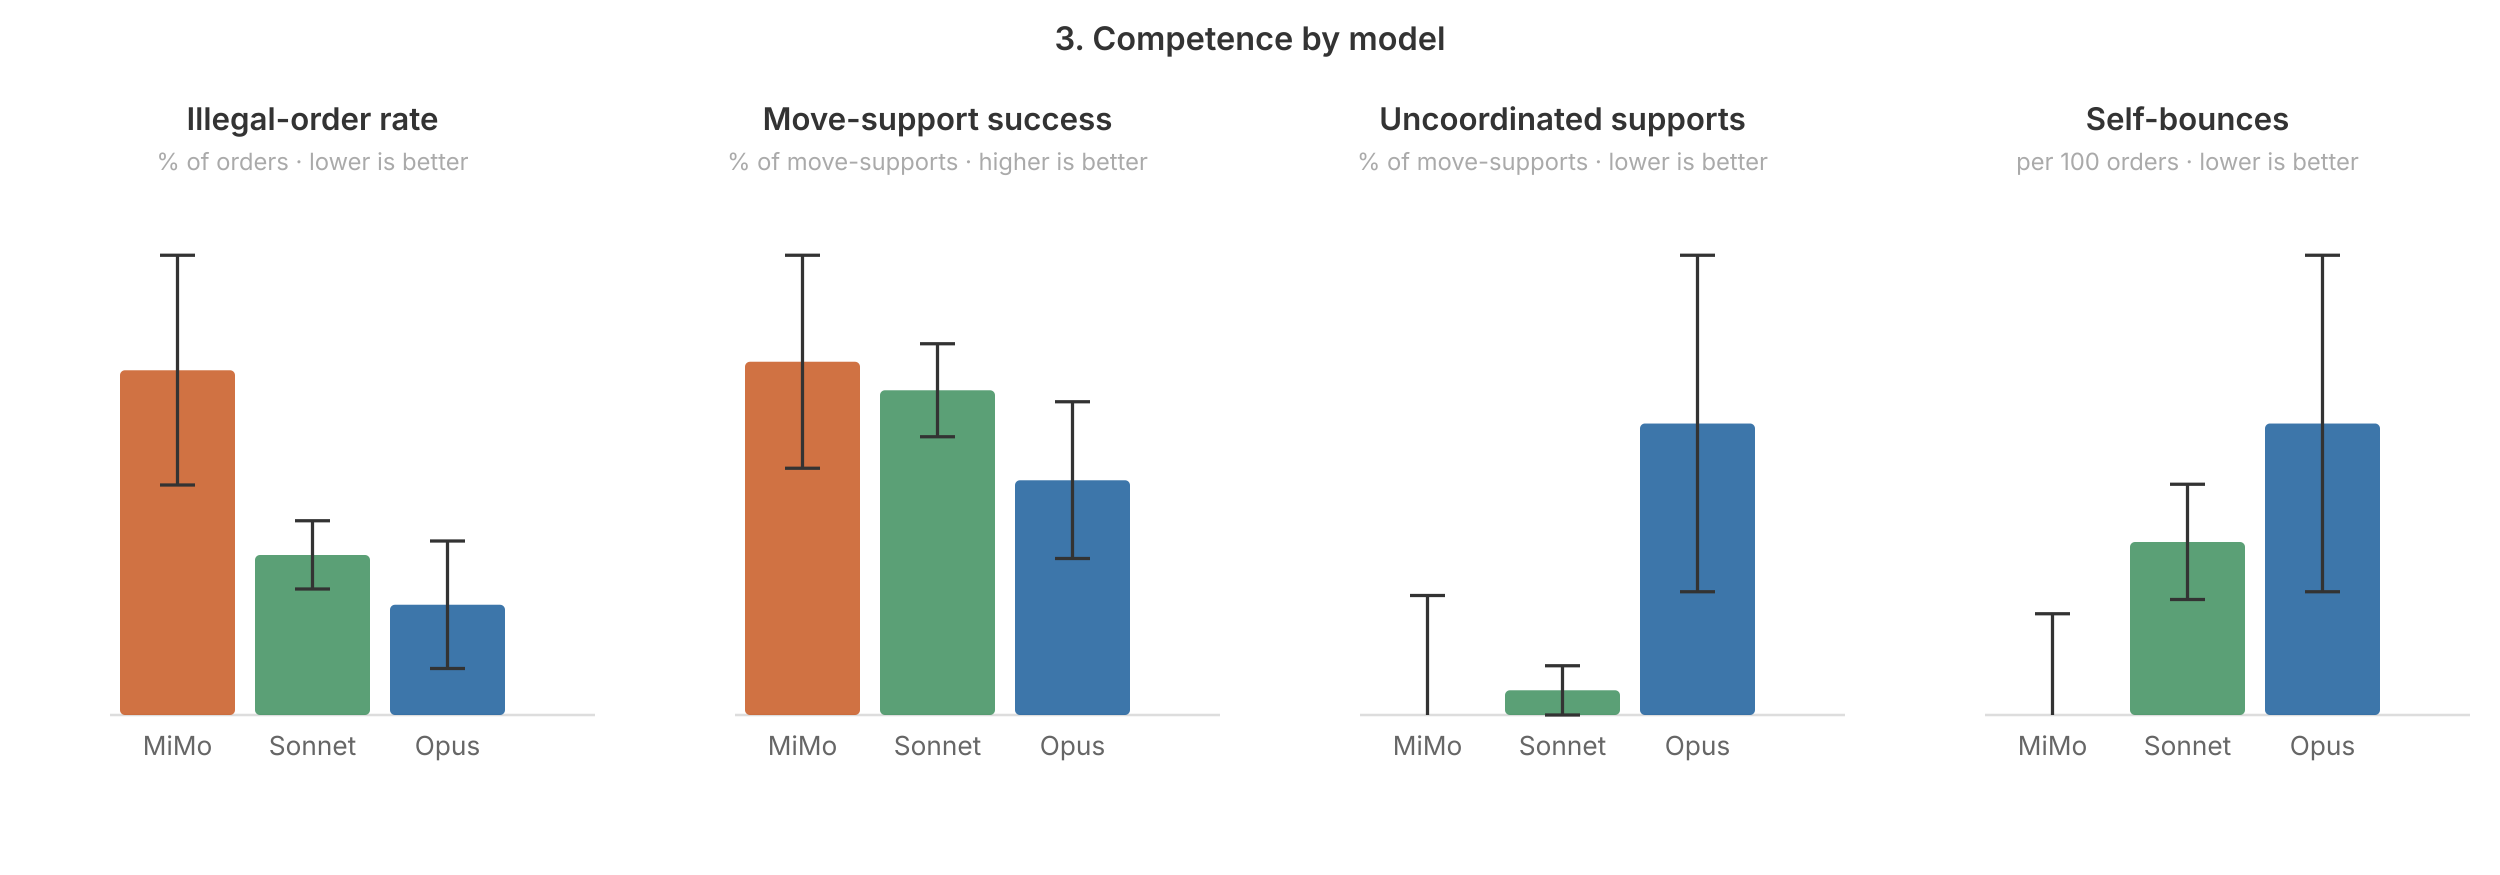
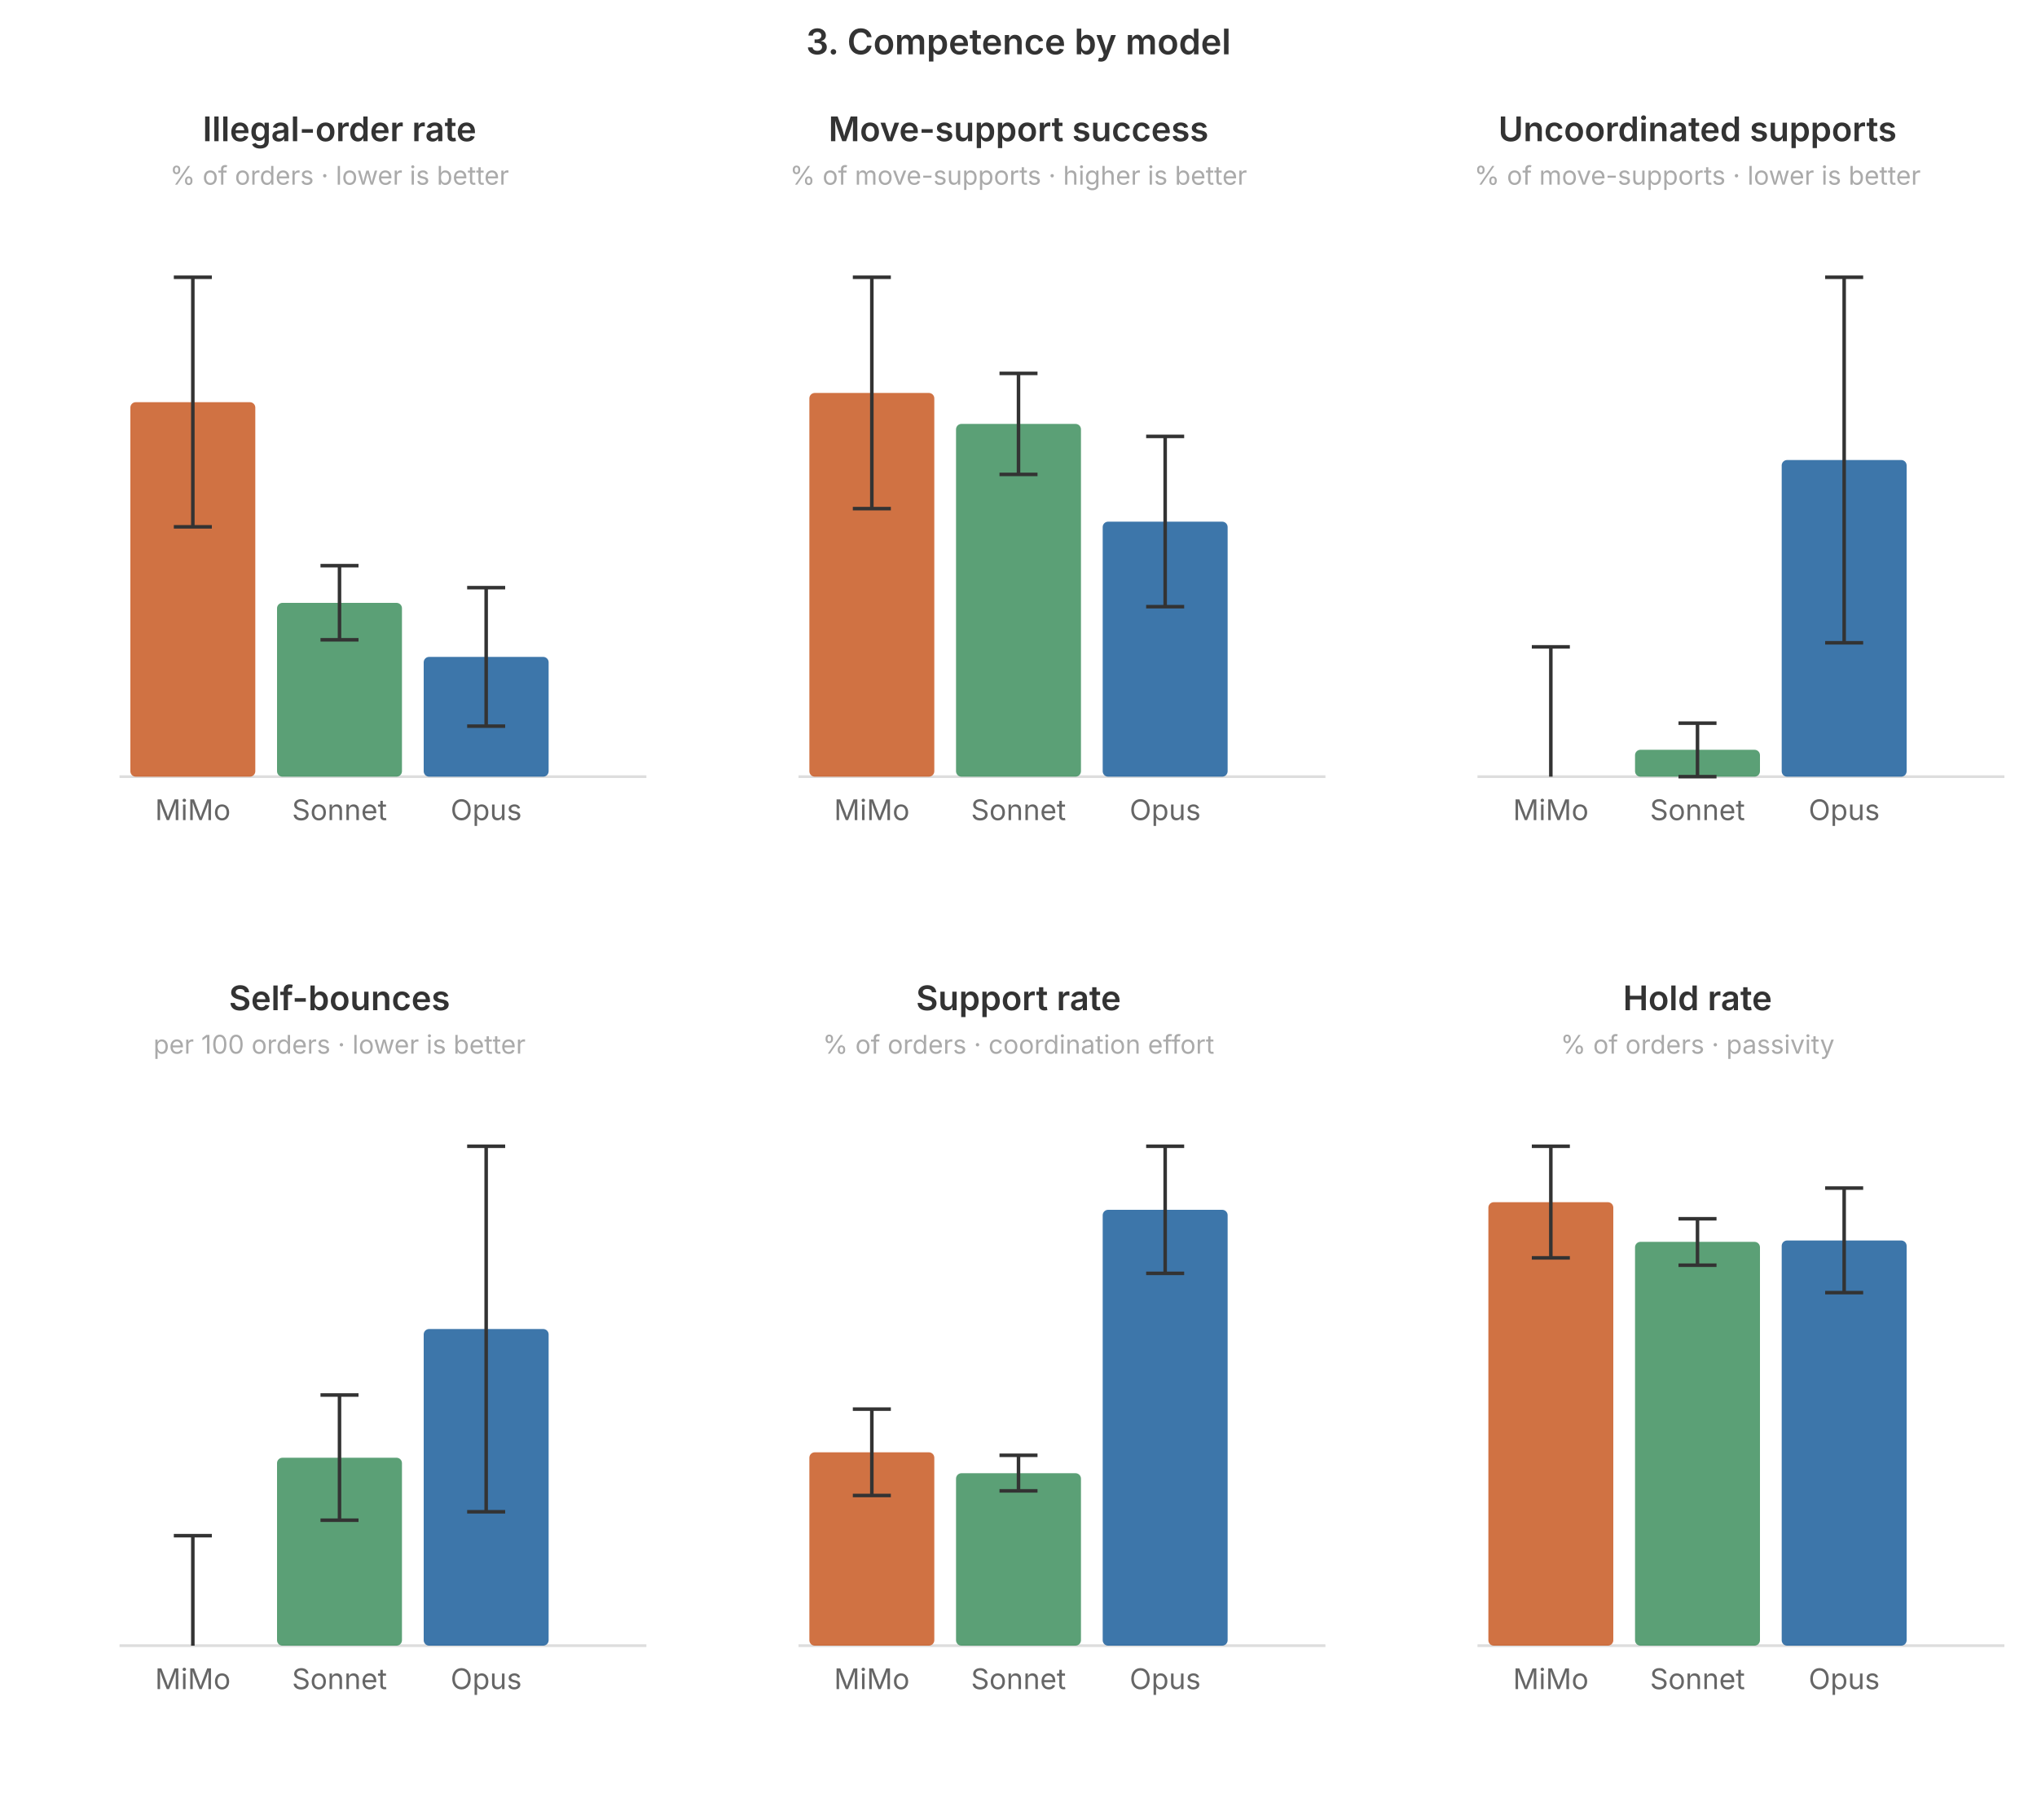
- <svg xmlns="http://www.w3.org/2000/svg" viewBox="0 0 1000 350" font-family="-apple-system, system-ui, sans-serif" width="1000" height="350">
-   <text x="500" y="20" text-anchor="middle" font-size="13" font-weight="600" fill="#333">3. Competence by model</text>
+ <svg xmlns="http://www.w3.org/2000/svg" viewBox="0 0 750 670" font-family="-apple-system, system-ui, sans-serif" width="750" height="670">
+   <text x="375" y="20" text-anchor="middle" font-size="13" font-weight="600" fill="#333">3. Competence by model</text>
  <text x="125" y="52" text-anchor="middle" font-size="12.5" font-weight="600" fill="#333">Illegal-order rate</text>
  <text x="125" y="68" text-anchor="middle" font-size="9.5" fill="#aaa">% of orders · lower is better</text>
  <line x1="44" y1="286" x2="238" y2="286" stroke="#ddd" stroke-width="1" />
  <rect x="48.0" y="148.1" width="46" height="137.9" rx="2" fill="#c85a23" fill-opacity="0.85" />
  <line x1="71.0" y1="102.1" x2="71.0" y2="194.0" stroke="#333" stroke-width="1.3" />
  <line x1="64.0" y1="102.1" x2="78.0" y2="102.1" stroke="#333" stroke-width="1.3" />
  <line x1="64.0" y1="194.0" x2="78.0" y2="194.0" stroke="#333" stroke-width="1.3" />
  <text x="71.0" y="302.0" text-anchor="middle" font-size="10.5" fill="#666">MiMo</text>
  <rect x="102.0" y="222.0" width="46" height="64.0" rx="2" fill="#3f8f5e" fill-opacity="0.85" />
  <line x1="125.0" y1="208.3" x2="125.0" y2="235.6" stroke="#333" stroke-width="1.3" />
  <line x1="118.0" y1="208.3" x2="132.0" y2="208.3" stroke="#333" stroke-width="1.3" />
  <line x1="118.0" y1="235.6" x2="132.0" y2="235.6" stroke="#333" stroke-width="1.3" />
  <text x="125.0" y="302.0" text-anchor="middle" font-size="10.5" fill="#666">Sonnet</text>
  <rect x="156.0" y="241.9" width="46" height="44.1" rx="2" fill="#1b5e9b" fill-opacity="0.85" />
  <line x1="179.0" y1="216.4" x2="179.0" y2="267.4" stroke="#333" stroke-width="1.3" />
  <line x1="172.0" y1="216.4" x2="186.0" y2="216.4" stroke="#333" stroke-width="1.3" />
  <line x1="172.0" y1="267.4" x2="186.0" y2="267.4" stroke="#333" stroke-width="1.3" />
  <text x="179.0" y="302.0" text-anchor="middle" font-size="10.5" fill="#666">Opus</text>
  <text x="375" y="52" text-anchor="middle" font-size="12.5" font-weight="600" fill="#333">Move-support success</text>
  <text x="375" y="68" text-anchor="middle" font-size="9.5" fill="#aaa">% of move-supports · higher is better</text>
  <line x1="294" y1="286" x2="488" y2="286" stroke="#ddd" stroke-width="1" />
  <rect x="298.0" y="144.7" width="46" height="141.3" rx="2" fill="#c85a23" fill-opacity="0.85" />
  <line x1="321.0" y1="102.1" x2="321.0" y2="187.3" stroke="#333" stroke-width="1.3" />
  <line x1="314.0" y1="102.1" x2="328.0" y2="102.1" stroke="#333" stroke-width="1.3" />
  <line x1="314.0" y1="187.3" x2="328.0" y2="187.3" stroke="#333" stroke-width="1.3" />
  <text x="321.0" y="302.0" text-anchor="middle" font-size="10.5" fill="#666">MiMo</text>
  <rect x="352.0" y="156.1" width="46" height="129.9" rx="2" fill="#3f8f5e" fill-opacity="0.85" />
  <line x1="375.0" y1="137.5" x2="375.0" y2="174.7" stroke="#333" stroke-width="1.3" />
  <line x1="368.0" y1="137.5" x2="382.0" y2="137.5" stroke="#333" stroke-width="1.3" />
  <line x1="368.0" y1="174.7" x2="382.0" y2="174.7" stroke="#333" stroke-width="1.3" />
  <text x="375.0" y="302.0" text-anchor="middle" font-size="10.5" fill="#666">Sonnet</text>
  <rect x="406.0" y="192.1" width="46" height="93.9" rx="2" fill="#1b5e9b" fill-opacity="0.85" />
  <line x1="429.0" y1="160.7" x2="429.0" y2="223.4" stroke="#333" stroke-width="1.3" />
  <line x1="422.0" y1="160.7" x2="436.0" y2="160.7" stroke="#333" stroke-width="1.3" />
  <line x1="422.0" y1="223.4" x2="436.0" y2="223.4" stroke="#333" stroke-width="1.3" />
  <text x="429.0" y="302.0" text-anchor="middle" font-size="10.5" fill="#666">Opus</text>
  <text x="625" y="52" text-anchor="middle" font-size="12.5" font-weight="600" fill="#333">Uncoordinated supports</text>
  <text x="625" y="68" text-anchor="middle" font-size="9.5" fill="#aaa">% of move-supports · lower is better</text>
  <line x1="544" y1="286" x2="738" y2="286" stroke="#ddd" stroke-width="1" />
  <rect x="548.0" y="286.0" width="46" height="0.0" rx="2" fill="#c85a23" fill-opacity="0.85" />
  <line x1="571.0" y1="238.2" x2="571.0" y2="286.0" stroke="#333" stroke-width="1.3" />
  <line x1="564.0" y1="238.2" x2="578.0" y2="238.2" stroke="#333" stroke-width="1.3" />
  <text x="571.0" y="302.0" text-anchor="middle" font-size="10.5" fill="#666">MiMo</text>
  <rect x="602.0" y="276.1" width="46" height="9.9" rx="2" fill="#3f8f5e" fill-opacity="0.85" />
  <line x1="625.0" y1="266.3" x2="625.0" y2="286.0" stroke="#333" stroke-width="1.3" />
  <line x1="618.0" y1="266.3" x2="632.0" y2="266.3" stroke="#333" stroke-width="1.3" />
  <line x1="618.0" y1="286.0" x2="632.0" y2="286.0" stroke="#333" stroke-width="1.3" />
  <text x="625.0" y="302.0" text-anchor="middle" font-size="10.5" fill="#666">Sonnet</text>
  <rect x="656.0" y="169.4" width="46" height="116.6" rx="2" fill="#1b5e9b" fill-opacity="0.85" />
  <line x1="679.0" y1="102.1" x2="679.0" y2="236.7" stroke="#333" stroke-width="1.3" />
  <line x1="672.0" y1="102.1" x2="686.0" y2="102.1" stroke="#333" stroke-width="1.3" />
  <line x1="672.0" y1="236.7" x2="686.0" y2="236.7" stroke="#333" stroke-width="1.3" />
  <text x="679.0" y="302.0" text-anchor="middle" font-size="10.5" fill="#666">Opus</text>
-   <text x="875" y="52" text-anchor="middle" font-size="12.5" font-weight="600" fill="#333">Self-bounces</text>
-   <text x="875" y="68" text-anchor="middle" font-size="9.5" fill="#aaa">per 100 orders · lower is better</text>
-   <line x1="794" y1="286" x2="988" y2="286" stroke="#ddd" stroke-width="1" />
-   <rect x="798.0" y="286.0" width="46" height="0.0" rx="2" fill="#c85a23" fill-opacity="0.85" />
-   <line x1="821.0" y1="245.5" x2="821.0" y2="286.0" stroke="#333" stroke-width="1.3" />
-   <line x1="814.0" y1="245.5" x2="828.0" y2="245.5" stroke="#333" stroke-width="1.3" />
-   <text x="821.0" y="302.0" text-anchor="middle" font-size="10.5" fill="#666">MiMo</text>
-   <rect x="852.0" y="216.8" width="46" height="69.2" rx="2" fill="#3f8f5e" fill-opacity="0.85" />
-   <line x1="875.0" y1="193.7" x2="875.0" y2="239.8" stroke="#333" stroke-width="1.3" />
-   <line x1="868.0" y1="193.7" x2="882.0" y2="193.7" stroke="#333" stroke-width="1.3" />
-   <line x1="868.0" y1="239.8" x2="882.0" y2="239.8" stroke="#333" stroke-width="1.3" />
-   <text x="875.0" y="302.0" text-anchor="middle" font-size="10.5" fill="#666">Sonnet</text>
-   <rect x="906.0" y="169.4" width="46" height="116.6" rx="2" fill="#1b5e9b" fill-opacity="0.85" />
-   <line x1="929.0" y1="102.1" x2="929.0" y2="236.7" stroke="#333" stroke-width="1.3" />
-   <line x1="922.0" y1="102.1" x2="936.0" y2="102.1" stroke="#333" stroke-width="1.3" />
-   <line x1="922.0" y1="236.7" x2="936.0" y2="236.7" stroke="#333" stroke-width="1.3" />
-   <text x="929.0" y="302.0" text-anchor="middle" font-size="10.5" fill="#666">Opus</text>
+   <text x="125" y="372" text-anchor="middle" font-size="12.5" font-weight="600" fill="#333">Self-bounces</text>
+   <text x="125" y="388" text-anchor="middle" font-size="9.5" fill="#aaa">per 100 orders · lower is better</text>
+   <line x1="44" y1="606" x2="238" y2="606" stroke="#ddd" stroke-width="1" />
+   <rect x="48.0" y="606.0" width="46" height="0.0" rx="2" fill="#c85a23" fill-opacity="0.85" />
+   <line x1="71.0" y1="565.5" x2="71.0" y2="606.0" stroke="#333" stroke-width="1.3" />
+   <line x1="64.0" y1="565.5" x2="78.0" y2="565.5" stroke="#333" stroke-width="1.3" />
+   <text x="71.0" y="622.0" text-anchor="middle" font-size="10.5" fill="#666">MiMo</text>
+   <rect x="102.0" y="536.8" width="46" height="69.2" rx="2" fill="#3f8f5e" fill-opacity="0.85" />
+   <line x1="125.0" y1="513.7" x2="125.0" y2="559.8" stroke="#333" stroke-width="1.3" />
+   <line x1="118.0" y1="513.7" x2="132.0" y2="513.7" stroke="#333" stroke-width="1.3" />
+   <line x1="118.0" y1="559.8" x2="132.0" y2="559.8" stroke="#333" stroke-width="1.3" />
+   <text x="125.0" y="622.0" text-anchor="middle" font-size="10.5" fill="#666">Sonnet</text>
+   <rect x="156.0" y="489.4" width="46" height="116.6" rx="2" fill="#1b5e9b" fill-opacity="0.85" />
+   <line x1="179.0" y1="422.1" x2="179.0" y2="556.7" stroke="#333" stroke-width="1.3" />
+   <line x1="172.0" y1="422.1" x2="186.0" y2="422.1" stroke="#333" stroke-width="1.3" />
+   <line x1="172.0" y1="556.7" x2="186.0" y2="556.7" stroke="#333" stroke-width="1.3" />
+   <text x="179.0" y="622.0" text-anchor="middle" font-size="10.5" fill="#666">Opus</text>
+   <text x="375" y="372" text-anchor="middle" font-size="12.5" font-weight="600" fill="#333">Support rate</text>
+   <text x="375" y="388" text-anchor="middle" font-size="9.5" fill="#aaa">% of orders · coordination effort</text>
+   <line x1="294" y1="606" x2="488" y2="606" stroke="#ddd" stroke-width="1" />
+   <rect x="298.0" y="534.8" width="46" height="71.2" rx="2" fill="#c85a23" fill-opacity="0.85" />
+   <line x1="321.0" y1="518.9" x2="321.0" y2="550.7" stroke="#333" stroke-width="1.3" />
+   <line x1="314.0" y1="518.9" x2="328.0" y2="518.9" stroke="#333" stroke-width="1.3" />
+   <line x1="314.0" y1="550.7" x2="328.0" y2="550.7" stroke="#333" stroke-width="1.3" />
+   <text x="321.0" y="622.0" text-anchor="middle" font-size="10.5" fill="#666">MiMo</text>
+   <rect x="352.0" y="542.5" width="46" height="63.5" rx="2" fill="#3f8f5e" fill-opacity="0.85" />
+   <line x1="375.0" y1="535.9" x2="375.0" y2="549.0" stroke="#333" stroke-width="1.3" />
+   <line x1="368.0" y1="535.9" x2="382.0" y2="535.9" stroke="#333" stroke-width="1.3" />
+   <line x1="368.0" y1="549.0" x2="382.0" y2="549.0" stroke="#333" stroke-width="1.3" />
+   <text x="375.0" y="622.0" text-anchor="middle" font-size="10.5" fill="#666">Sonnet</text>
+   <rect x="406.0" y="445.5" width="46" height="160.5" rx="2" fill="#1b5e9b" fill-opacity="0.85" />
+   <line x1="429.0" y1="422.1" x2="429.0" y2="468.9" stroke="#333" stroke-width="1.3" />
+   <line x1="422.0" y1="422.1" x2="436.0" y2="422.1" stroke="#333" stroke-width="1.3" />
+   <line x1="422.0" y1="468.9" x2="436.0" y2="468.9" stroke="#333" stroke-width="1.3" />
+   <text x="429.0" y="622.0" text-anchor="middle" font-size="10.5" fill="#666">Opus</text>
+   <text x="625" y="372" text-anchor="middle" font-size="12.5" font-weight="600" fill="#333">Hold rate</text>
+   <text x="625" y="388" text-anchor="middle" font-size="9.5" fill="#aaa">% of orders · passivity</text>
+   <line x1="544" y1="606" x2="738" y2="606" stroke="#ddd" stroke-width="1" />
+   <rect x="548.0" y="442.7" width="46" height="163.3" rx="2" fill="#c85a23" fill-opacity="0.85" />
+   <line x1="571.0" y1="422.1" x2="571.0" y2="463.2" stroke="#333" stroke-width="1.3" />
+   <line x1="564.0" y1="422.1" x2="578.0" y2="422.1" stroke="#333" stroke-width="1.3" />
+   <line x1="564.0" y1="463.2" x2="578.0" y2="463.2" stroke="#333" stroke-width="1.3" />
+   <text x="571.0" y="622.0" text-anchor="middle" font-size="10.5" fill="#666">MiMo</text>
+   <rect x="602.0" y="457.3" width="46" height="148.7" rx="2" fill="#3f8f5e" fill-opacity="0.85" />
+   <line x1="625.0" y1="448.8" x2="625.0" y2="465.9" stroke="#333" stroke-width="1.3" />
+   <line x1="618.0" y1="448.8" x2="632.0" y2="448.8" stroke="#333" stroke-width="1.3" />
+   <line x1="618.0" y1="465.9" x2="632.0" y2="465.9" stroke="#333" stroke-width="1.3" />
+   <text x="625.0" y="622.0" text-anchor="middle" font-size="10.5" fill="#666">Sonnet</text>
+   <rect x="656.0" y="456.8" width="46" height="149.2" rx="2" fill="#1b5e9b" fill-opacity="0.85" />
+   <line x1="679.0" y1="437.5" x2="679.0" y2="476.0" stroke="#333" stroke-width="1.3" />
+   <line x1="672.0" y1="437.5" x2="686.0" y2="437.5" stroke="#333" stroke-width="1.3" />
+   <line x1="672.0" y1="476.0" x2="686.0" y2="476.0" stroke="#333" stroke-width="1.3" />
+   <text x="679.0" y="622.0" text-anchor="middle" font-size="10.5" fill="#666">Opus</text>
</svg>
